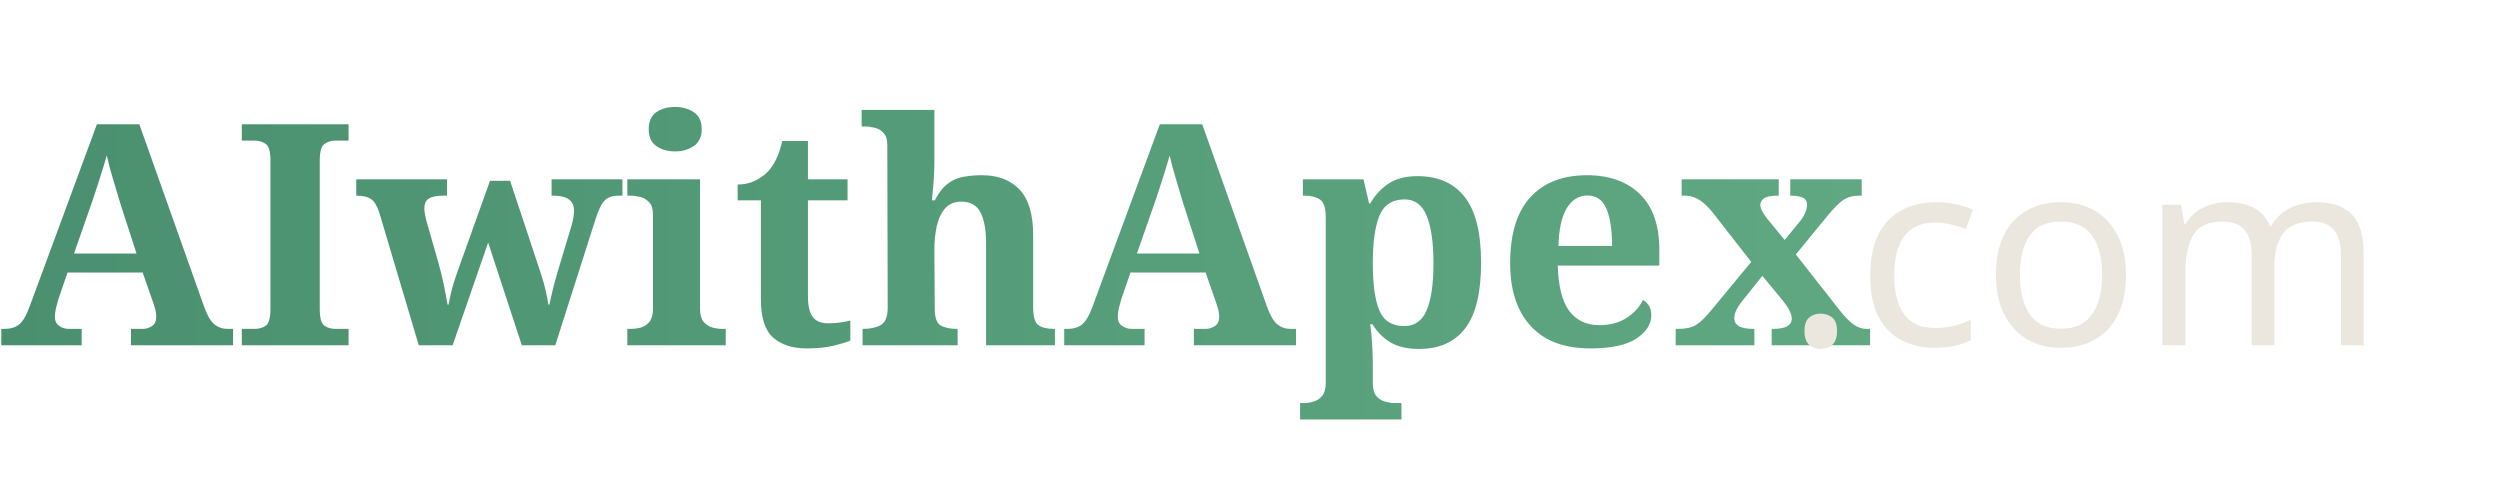
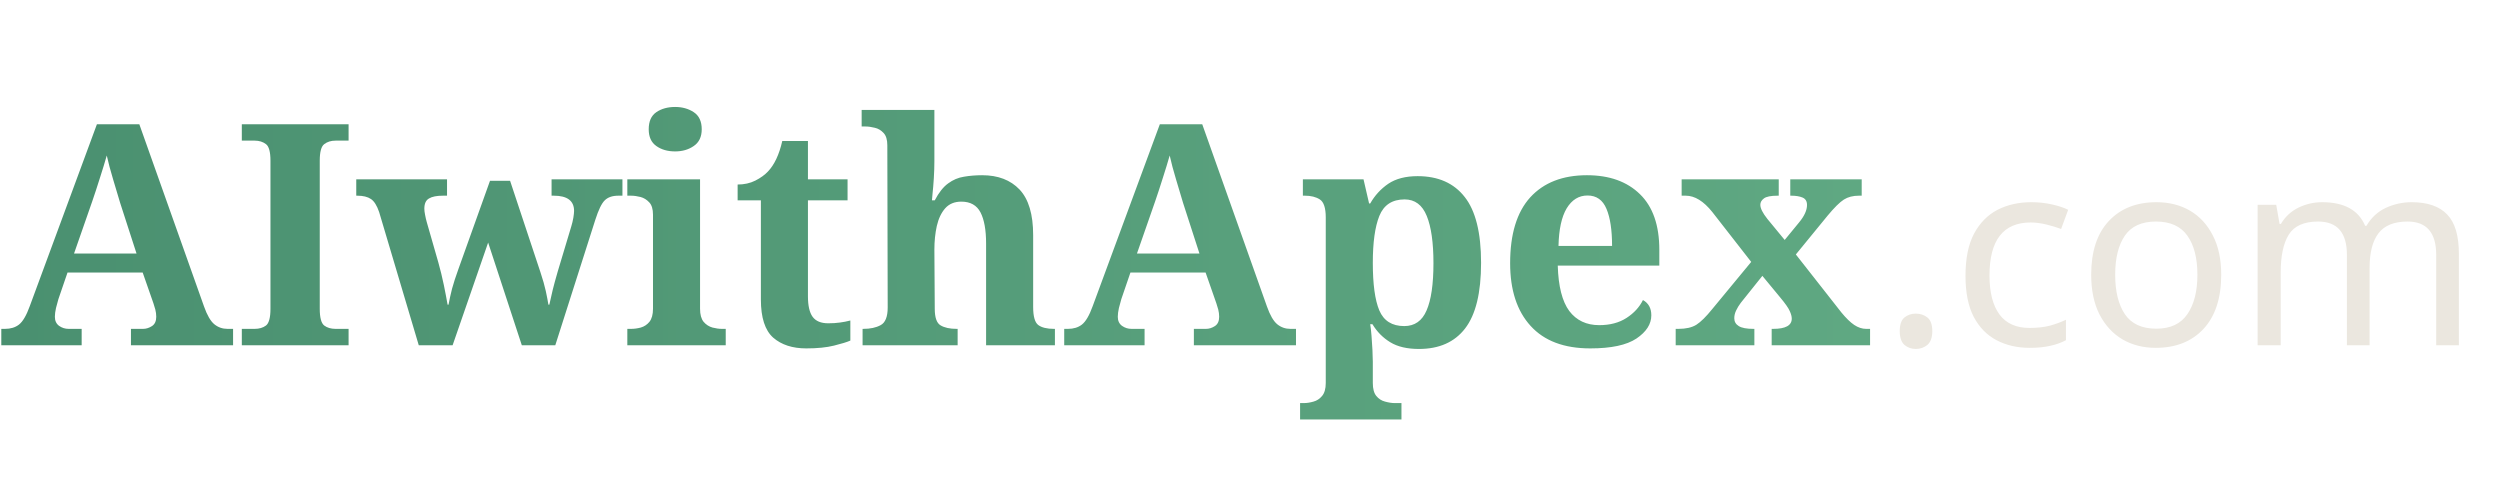
<svg xmlns="http://www.w3.org/2000/svg" width="210" height="40" viewBox="0 0 210 40">
  <defs>
    <linearGradient id="forest-bright" x1="0%" y1="0%" x2="100%" y2="0%">
      <stop offset="0%" stop-color="#4a9070" />
      <stop offset="100%" stop-color="#5fa882" />
    </linearGradient>
  </defs>
  <text x="0" y="29" font-family="'Playfair Display', Georgia, serif" font-size="26" font-weight="600" fill="url(#forest-bright)">AIwithApex</text>
-   <text x="150" y="29" font-family="'Outfit', system-ui, sans-serif" font-size="22" font-weight="400" fill="#ebe7df">.com</text>
+   <text x="158" y="29" font-family="'Outfit', system-ui, sans-serif" font-size="22" font-weight="400" fill="#ebe7df">.com</text>
</svg>
